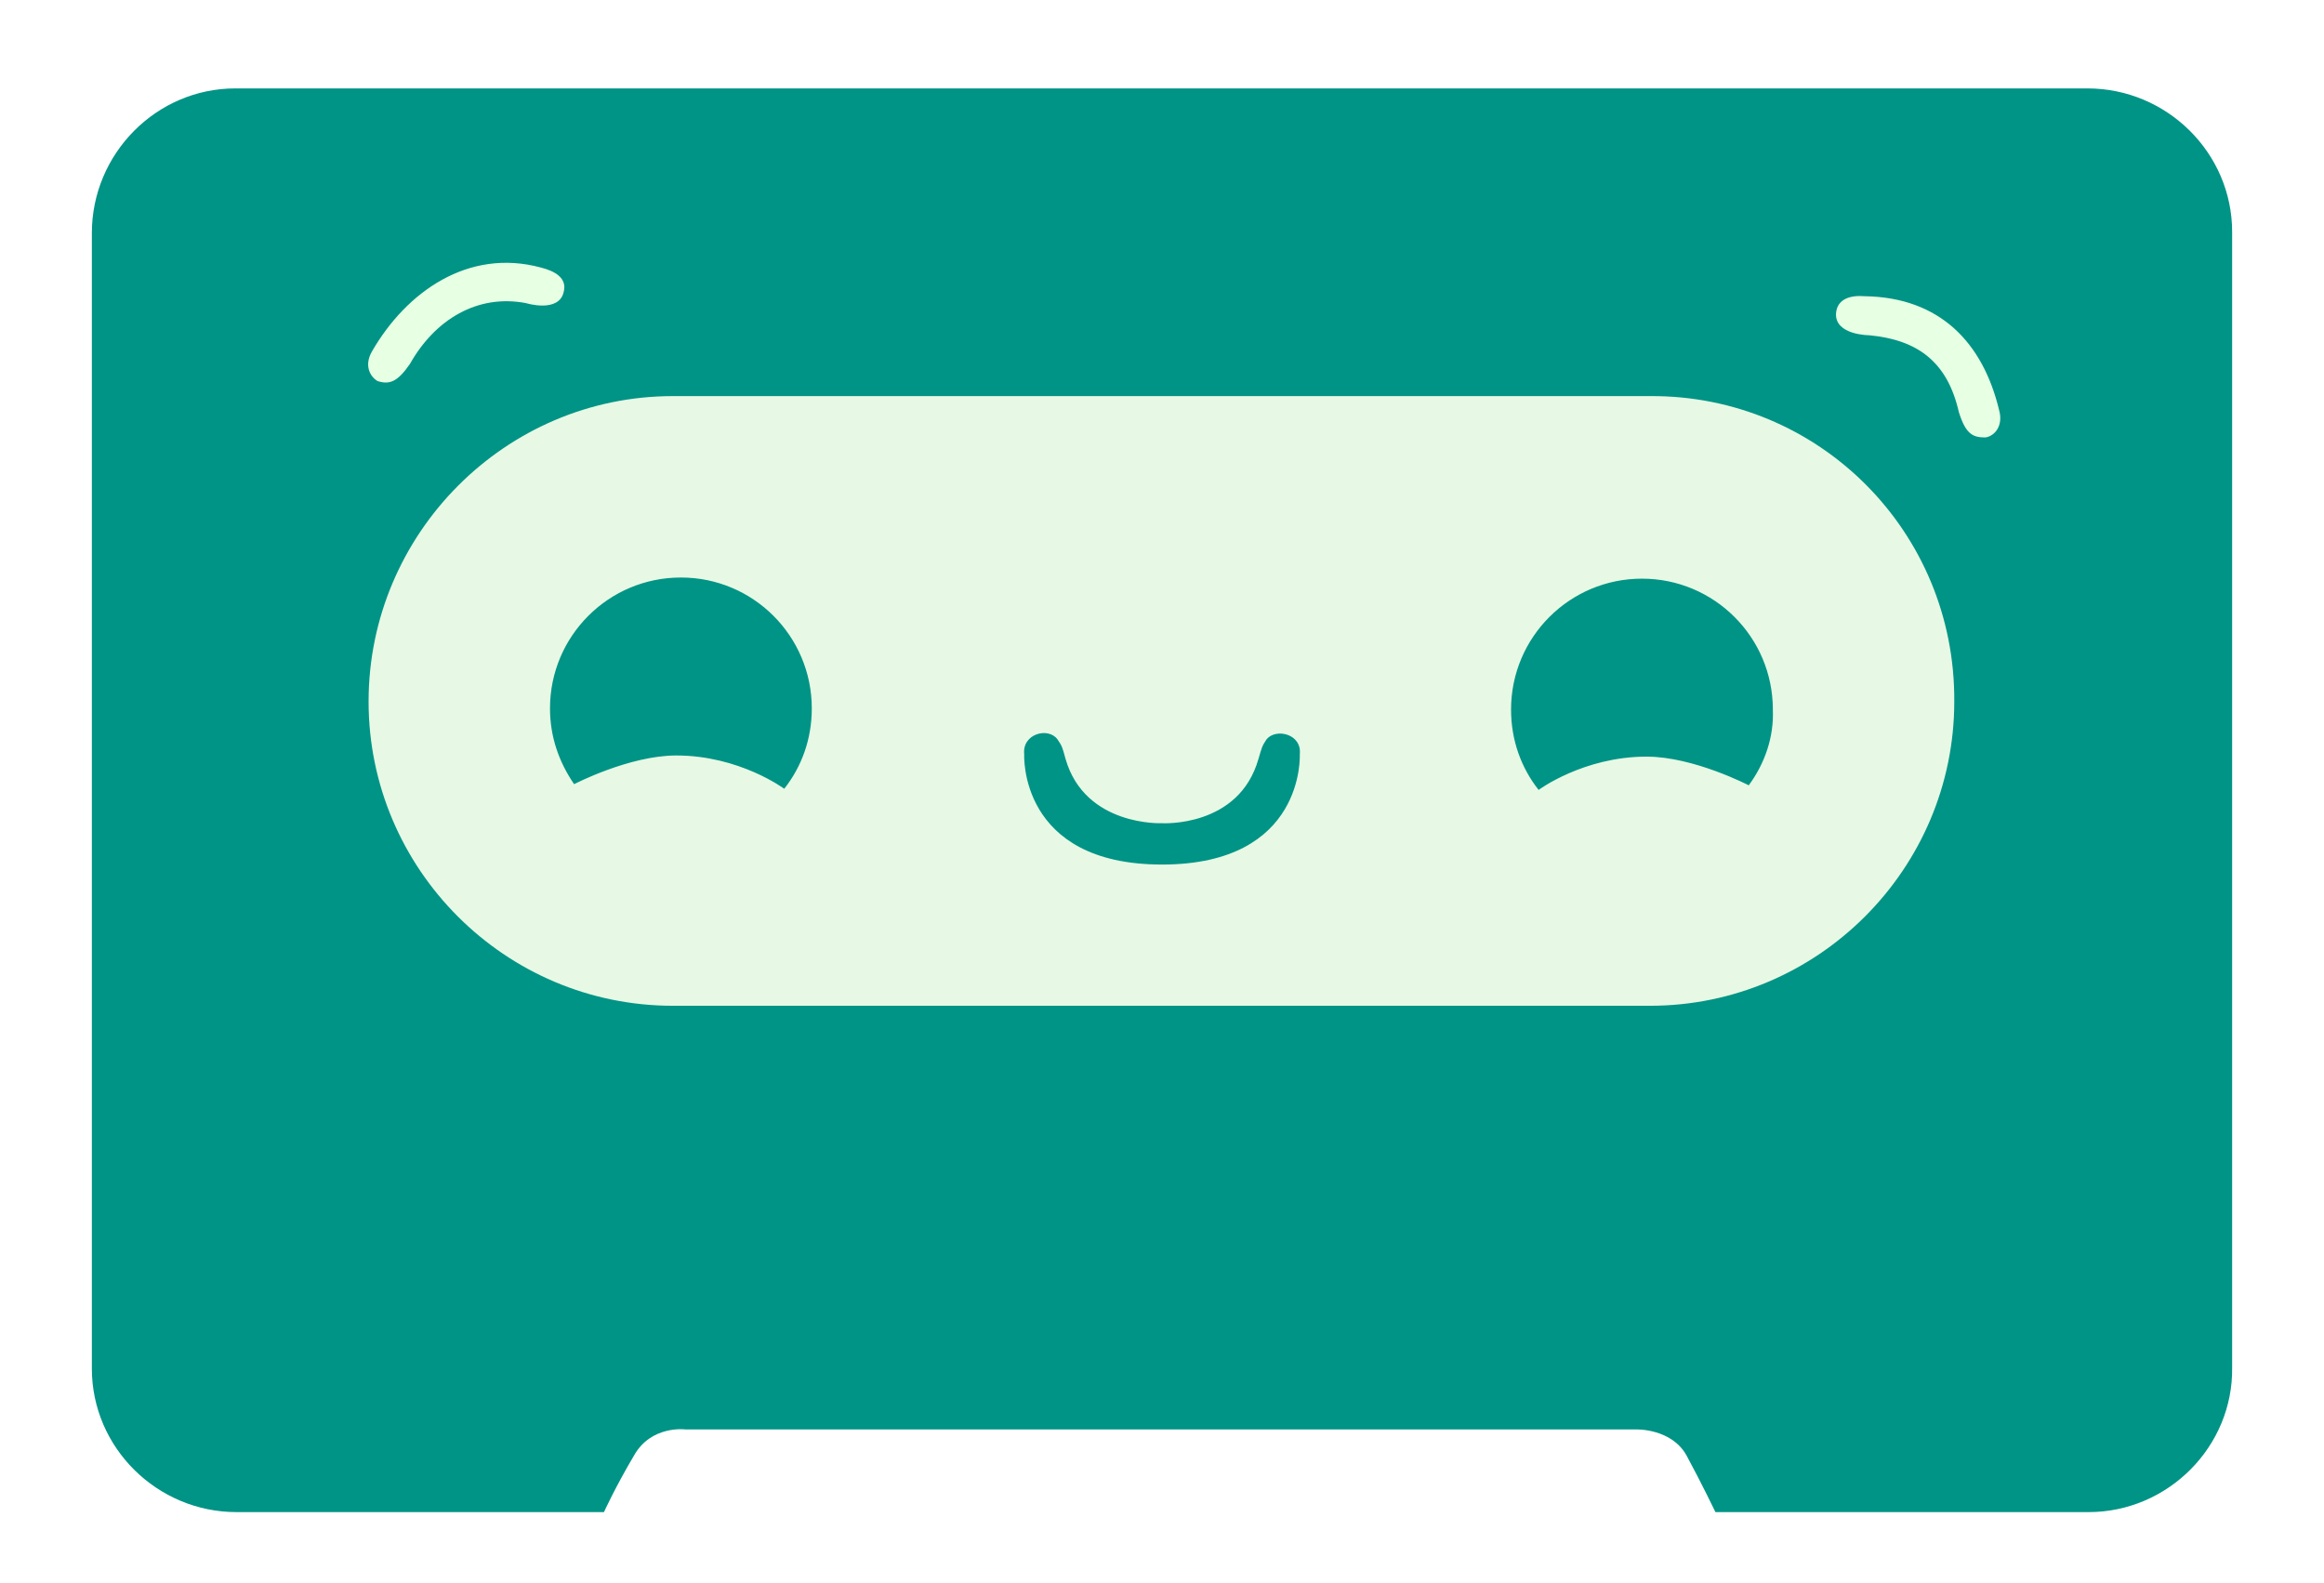
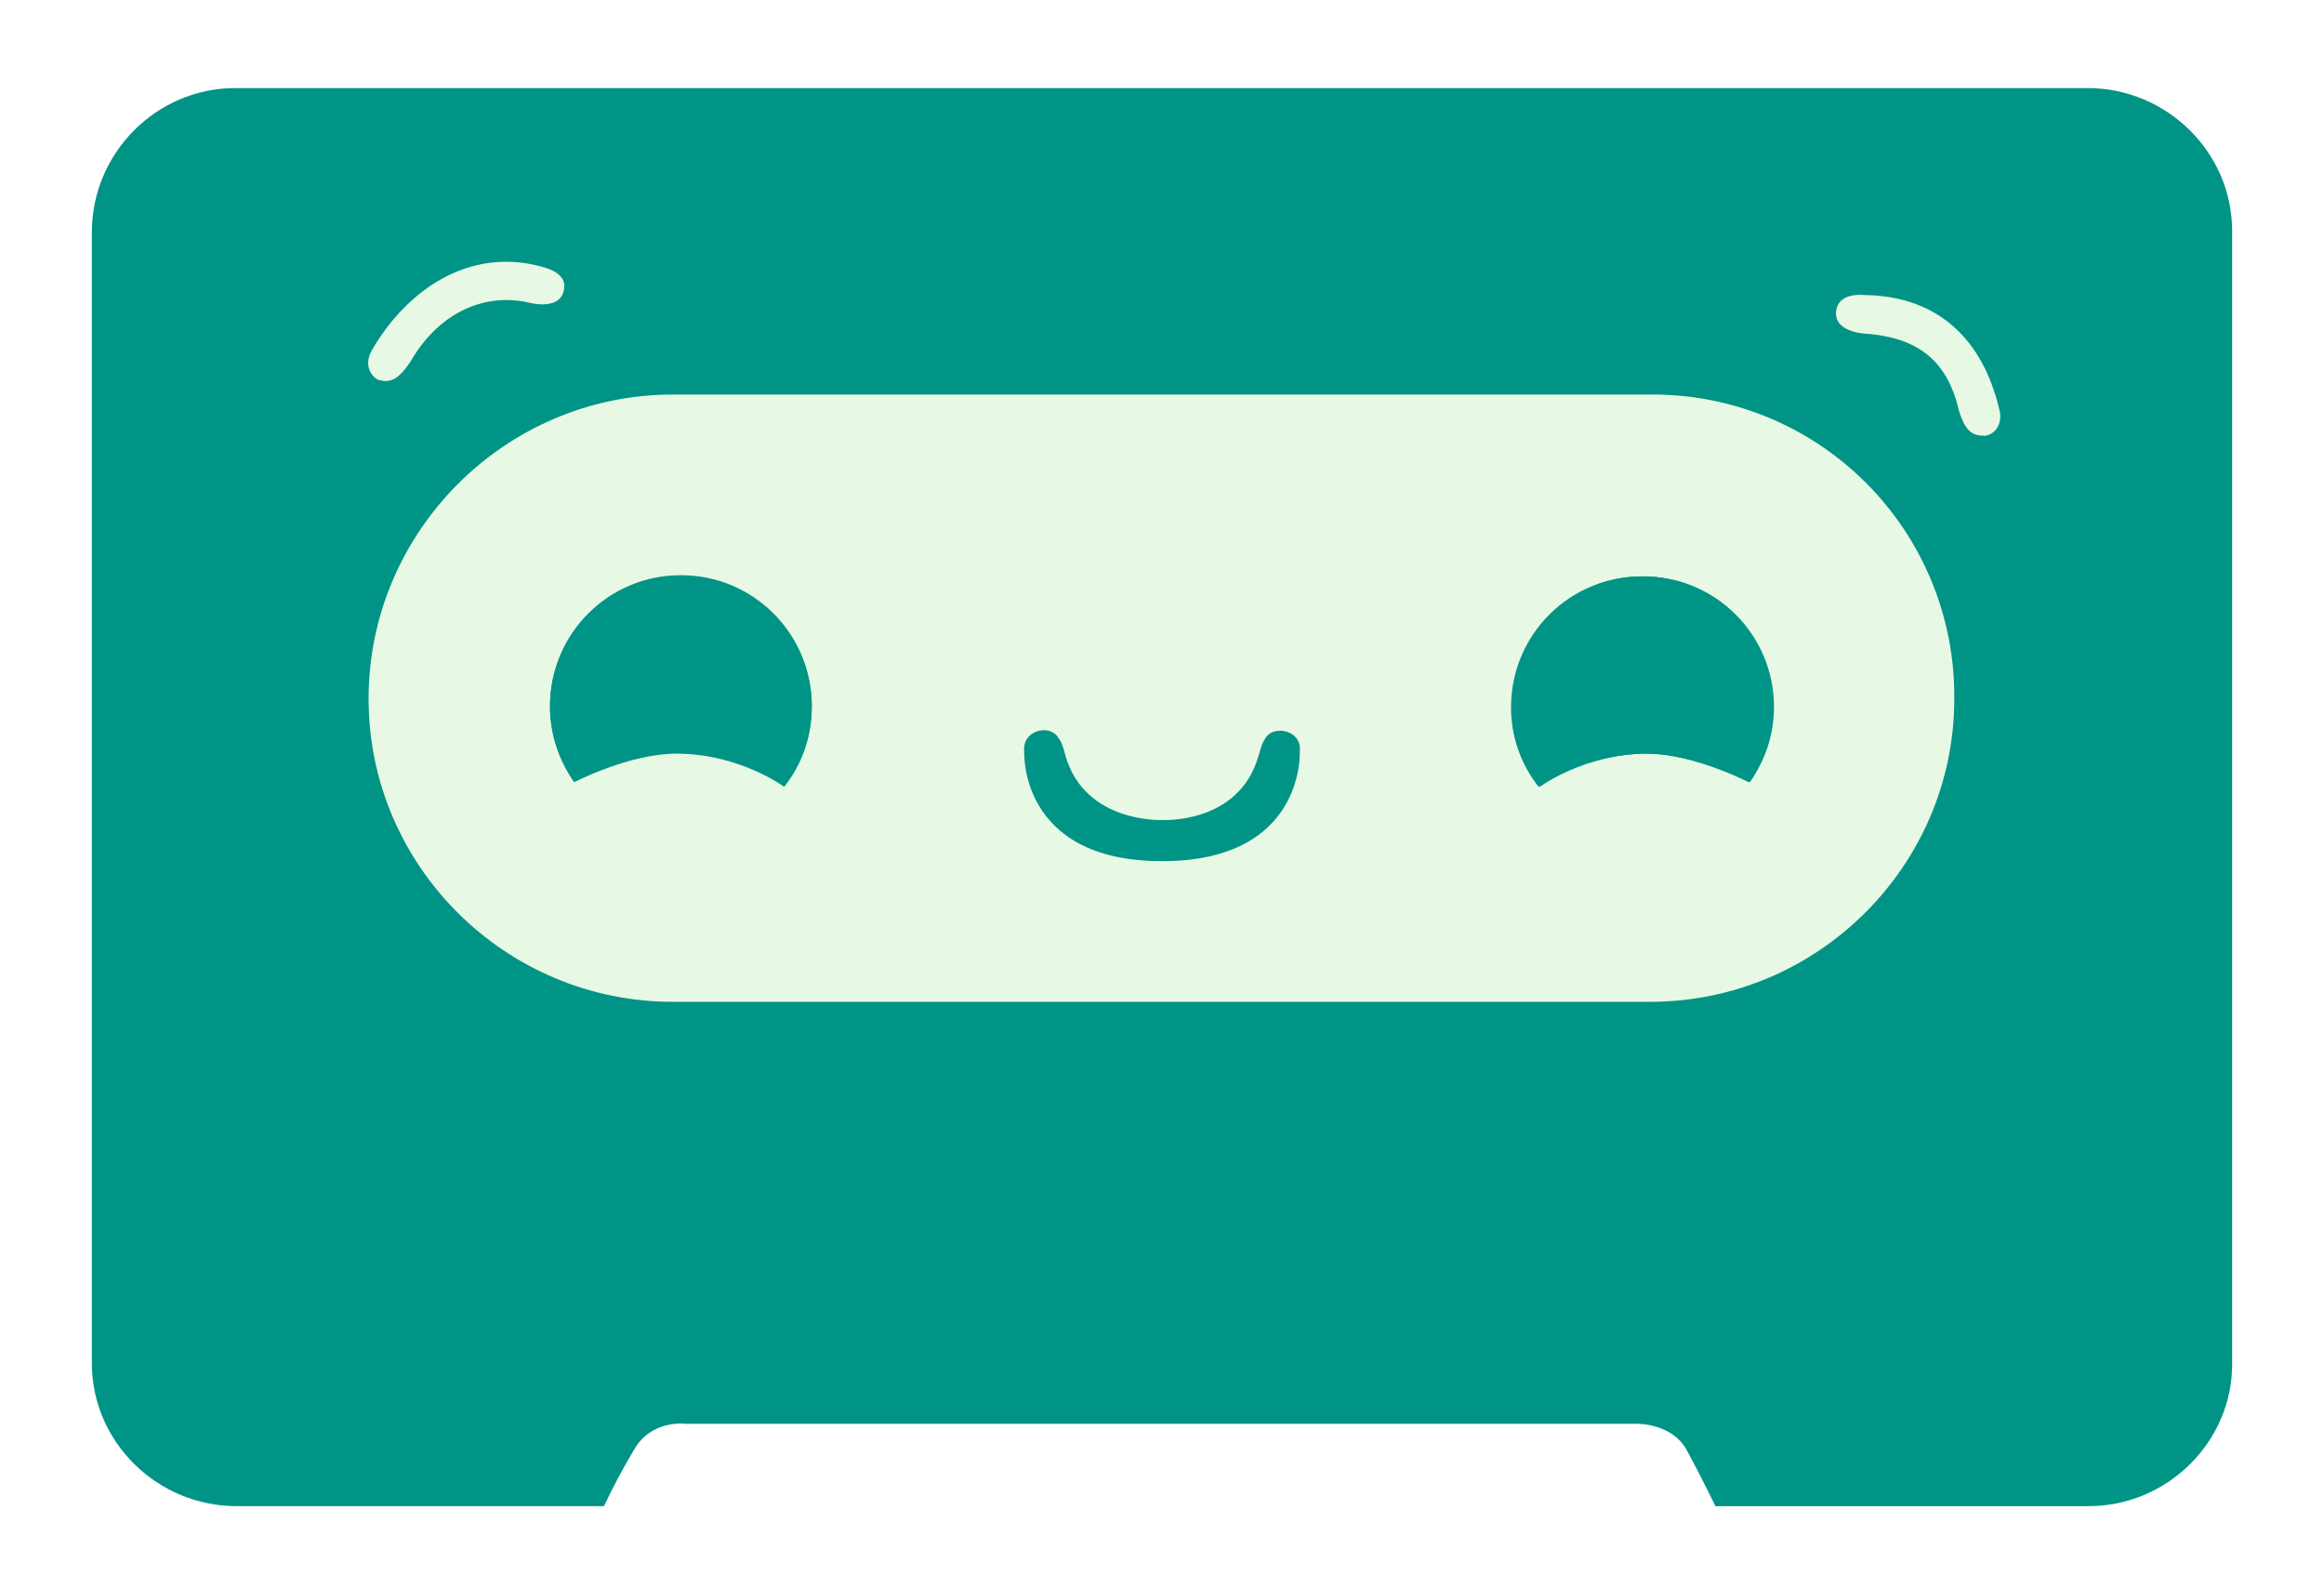
- <svg xmlns="http://www.w3.org/2000/svg" version="1.1" id="Calque_1" x="0px" y="0px" viewBox="0 0 202.4 137.8" style="enable-background:new 0 0 202.4 137.8;" xml:space="preserve">
-   <style type="text/css">
- 	.st0{fill:#009486;}
- 	.st1{fill:#E7F9E4;}
- 	.st2{fill:none;}
- 	.st3{fill:#E7FFE3;}
- </style>
-   <g>
-     <path id="dark_greeen_19_" class="st0" d="M181.9,131.7h-32.5c0,0-1.2-2.5-2.5-4.9c-1.3-2.4-4.4-2.3-4.4-2.3H59.7   c0,0-3-0.4-4.5,2.3c-1.6,2.7-2.6,4.9-2.6,4.9H20.6c-6.9,0-12.6-5.6-12.6-12.5V20.3c0-6.9,5.6-12.6,12.5-12.6h161.3   c6.9,0,12.6,5.6,12.6,12.5v98.9C194.5,126,188.8,131.7,181.9,131.7z" />
-     <path class="st1" d="M143.7,34.5H58.6c-14.6,0-26.5,12-26.5,26.6c0,14.6,11.9,26.5,26.5,26.5h85.1c14.6,0,26.5-11.9,26.5-26.5   C170.3,46.3,158.4,34.4,143.7,34.5z M68.3,68.7c0,0-3.9-2.9-9.4-2.9c-4.1,0-8.9,2.5-8.9,2.5c-1.3-1.9-2.1-4.1-2.1-6.6   c0-6.3,5.1-11.4,11.4-11.4s11.4,5.1,11.4,11.4C70.7,64.4,69.8,66.8,68.3,68.7z M101.2,75.3c-12.5,0-12-9.6-12-9.6   c-0.2-1.8,2.1-2.4,2.9-1.3c0.4,0.6,0.4,0.6,0.7,1.7c1.7,5.9,8.4,5.6,8.4,5.6s6.7,0.4,8.4-5.6c0.3-1,0.3-1.1,0.7-1.7   c0.8-1,3.1-0.5,2.9,1.3C113.2,65.7,113.7,75.3,101.2,75.3z M152.3,68.4c0,0-4.8-2.5-8.9-2.5c-5.5,0-9.4,2.9-9.4,2.9   c-1.5-1.9-2.4-4.3-2.4-7c0-6.3,5.1-11.4,11.4-11.4s11.4,5.1,11.4,11.4C154.5,64.2,153.7,66.5,152.3,68.4z" />
-     <path class="st2" d="M110.3,64.3c-0.4,0.6-0.4,0.6-0.7,1.7c-1.7,5.9-8.4,5.6-8.4,5.6s-6.7,0.4-8.4-5.6c-0.3-1-0.3-1.1-0.7-1.7   c-0.8-1-3.1-0.5-2.9,1.3c0,0-0.5,9.6,12,9.6c12.5,0,12-9.6,12-9.6C113.4,63.9,111.1,63.3,110.3,64.3z" />
-     <path class="st2" d="M143.1,50.4c-6.3,0-11.4,5.1-11.4,11.4c0,2.6,0.9,5,2.4,7c0,0,3.9-2.9,9.4-2.9c4.1,0,8.9,2.5,8.9,2.5   c1.3-1.9,2.1-4.1,2.1-6.6C154.5,55.5,149.4,50.4,143.1,50.4z" />
-     <path class="st2" d="M59.3,50.4c-6.3,0-11.4,5.1-11.4,11.4c0,2.5,0.8,4.7,2.1,6.6c0,0,4.8-2.5,8.9-2.5c5.5,0,9.4,2.9,9.4,2.9   c1.5-1.9,2.4-4.3,2.4-7C70.7,55.5,65.6,50.4,59.3,50.4z" />
-     <g>
-       <g>
-         <path class="st3" d="M47.1,23.3c-6.3-1.7-11.7,2.1-14.7,7.3c-0.7,1.2-0.2,2.2,0.5,2.6c1,0.3,1.7,0.1,2.8-1.5     c2.2-3.9,5.9-6.1,10.1-5.3c0,0,2.9,0.9,3.3-1C49.4,24.2,48.3,23.6,47.1,23.3z" />
-       </g>
-     </g>
-     <g>
-       <g>
-         <path class="st3" d="M159.9,27.3c-0.1,1.9,2.9,1.9,2.9,1.9c4.2,0.4,6.8,2.3,7.8,6.7c0.6,1.9,1.2,2.2,2.3,2.2     c0.8-0.1,1.6-1,1.2-2.4c-1.4-5.8-5.1-9.8-11.7-9.9C161.2,25.7,160,26,159.9,27.3z" />
-       </g>
-     </g>
-   </g>
+ <svg xmlns="http://www.w3.org/2000/svg" viewBox="0 0 59 40">
+   <path d="M53.024 38.23H43.55s-.35-.726-.728-1.423c-.38-.697-1.283-.668-1.283-.668H17.403s-.875-.116-1.312.668a16.505 16.505 0 0 0-.758 1.422H6.005c-2.011 0-3.673-1.625-3.673-3.628V5.893c0-2.003 1.632-3.658 3.644-3.658h47.02c2.01 0 3.672 1.626 3.672 3.629v28.708c.03 2.003-1.632 3.657-3.644 3.657Z" fill="#009486" />
+   <path d="M41.889 10.014H17.082c-4.256 0-7.725 3.484-7.725 7.722s3.47 7.692 7.725 7.692h24.807c4.256 0 7.725-3.454 7.725-7.692a7.655 7.655 0 0 0-7.725-7.722Zm-21.98 9.928s-1.136-.842-2.74-.842c-1.195 0-2.594.726-2.594.726a3.333 3.333 0 0 1-.612-1.916 3.315 3.315 0 0 1 3.323-3.31 3.315 3.315 0 0 1 3.323 3.31c0 .784-.262 1.48-.7 2.032Zm9.591 1.916c-3.644 0-3.498-2.787-3.498-2.787-.058-.522.612-.697.845-.377.117.174.117.174.204.493.496 1.713 2.449 1.626 2.449 1.626s1.953.116 2.449-1.626c.087-.29.087-.32.204-.493.233-.29.903-.145.845.377 0 0 .146 2.787-3.498 2.787Zm14.896-2.003s-1.4-.726-2.595-.726c-1.603 0-2.74.842-2.74.842a3.238 3.238 0 0 1-.7-2.032 3.315 3.315 0 0 1 3.324-3.31 3.315 3.315 0 0 1 3.323 3.31 3.014 3.014 0 0 1-.612 1.916Z" fill="#E7F9E4" />
+   <path d="M41.714 14.63a3.315 3.315 0 0 0-3.323 3.309c0 .755.262 1.451.7 2.032 0 0 1.136-.842 2.74-.842 1.195 0 2.594.726 2.594.726.379-.552.612-1.19.612-1.916a3.315 3.315 0 0 0-3.323-3.31ZM17.286 14.63a3.315 3.315 0 0 0-3.323 3.309c0 .726.233 1.364.612 1.916 0 0 1.4-.726 2.594-.726 1.604 0 2.74.842 2.74.842.438-.552.7-1.248.7-2.032a3.315 3.315 0 0 0-3.323-3.31Z" fill="#009486" />
+   <path d="M13.73 6.763c-1.837-.493-3.41.61-4.285 2.12-.204.348-.059.638.145.754.292.087.496.03.817-.435.641-1.132 1.72-1.77 2.944-1.539 0 0 .845.262.962-.29.087-.348-.233-.522-.583-.61ZM46.611 7.925c-.03.551.845.551.845.551 1.225.116 1.983.668 2.274 1.945.175.551.35.639.67.639.234-.03.467-.29.35-.697-.408-1.684-1.486-2.845-3.41-2.874-.35-.029-.7.058-.729.436Z" fill="#E7F9E4" />
</svg>
